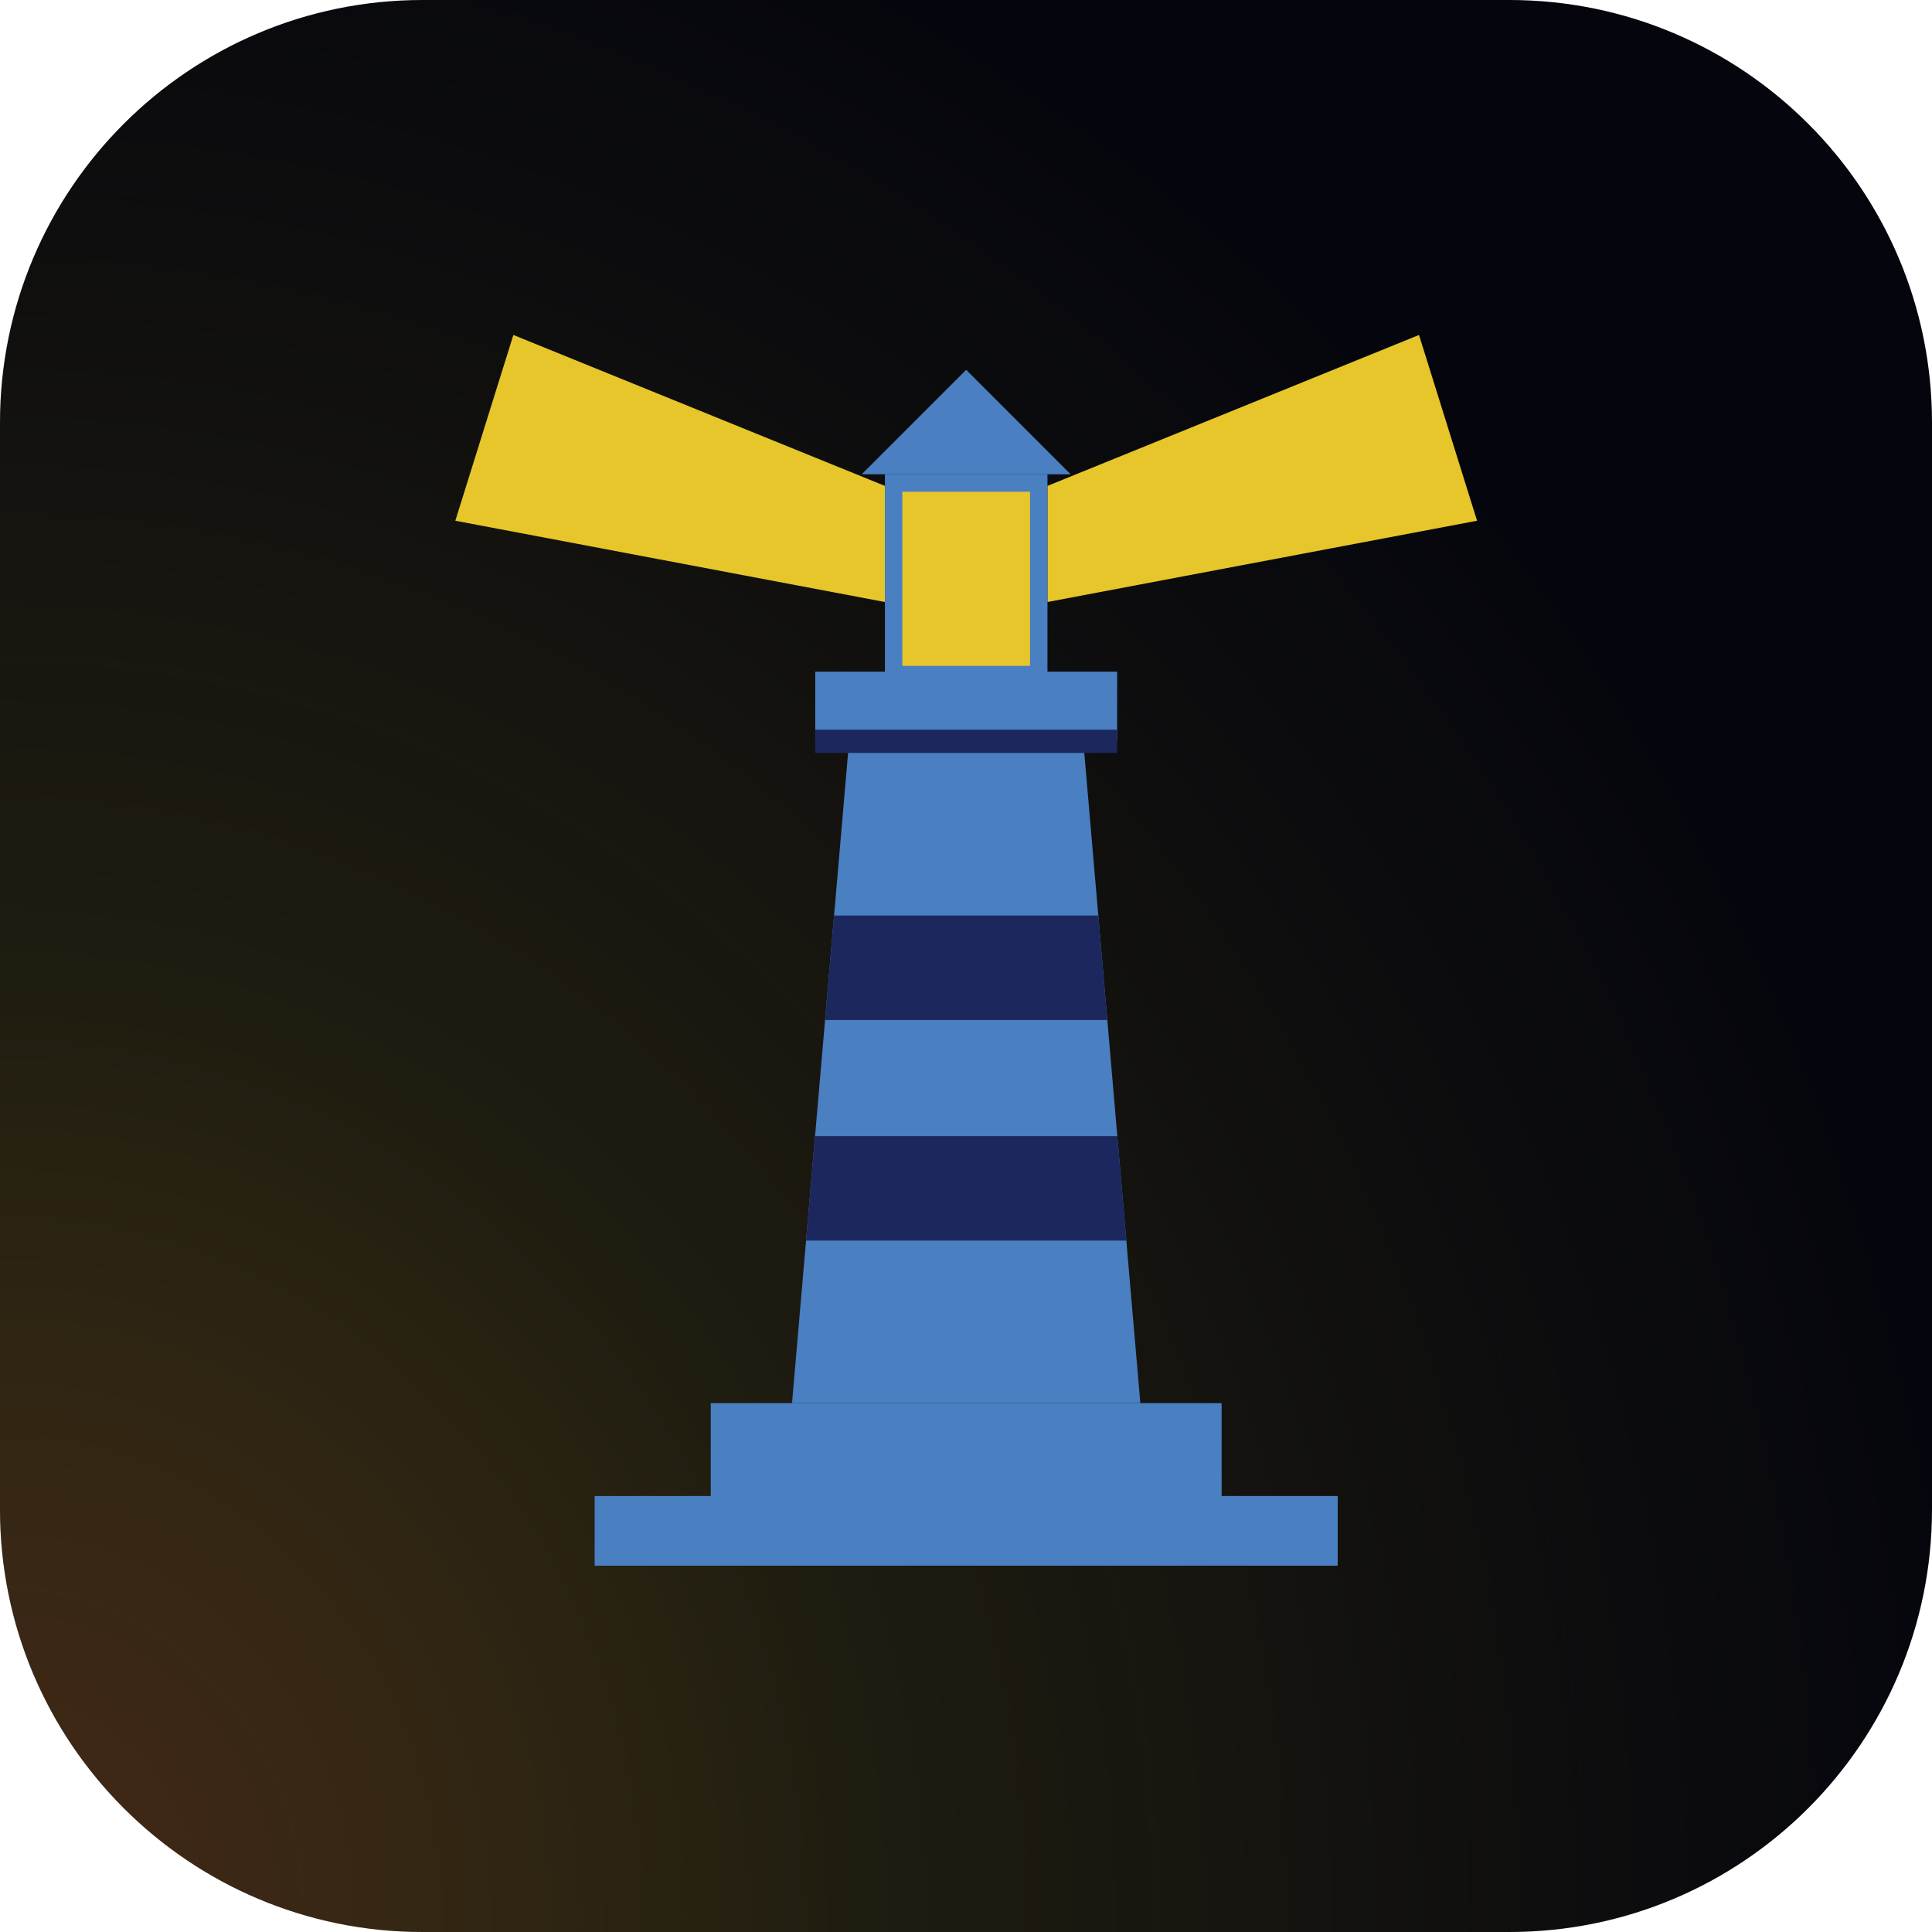
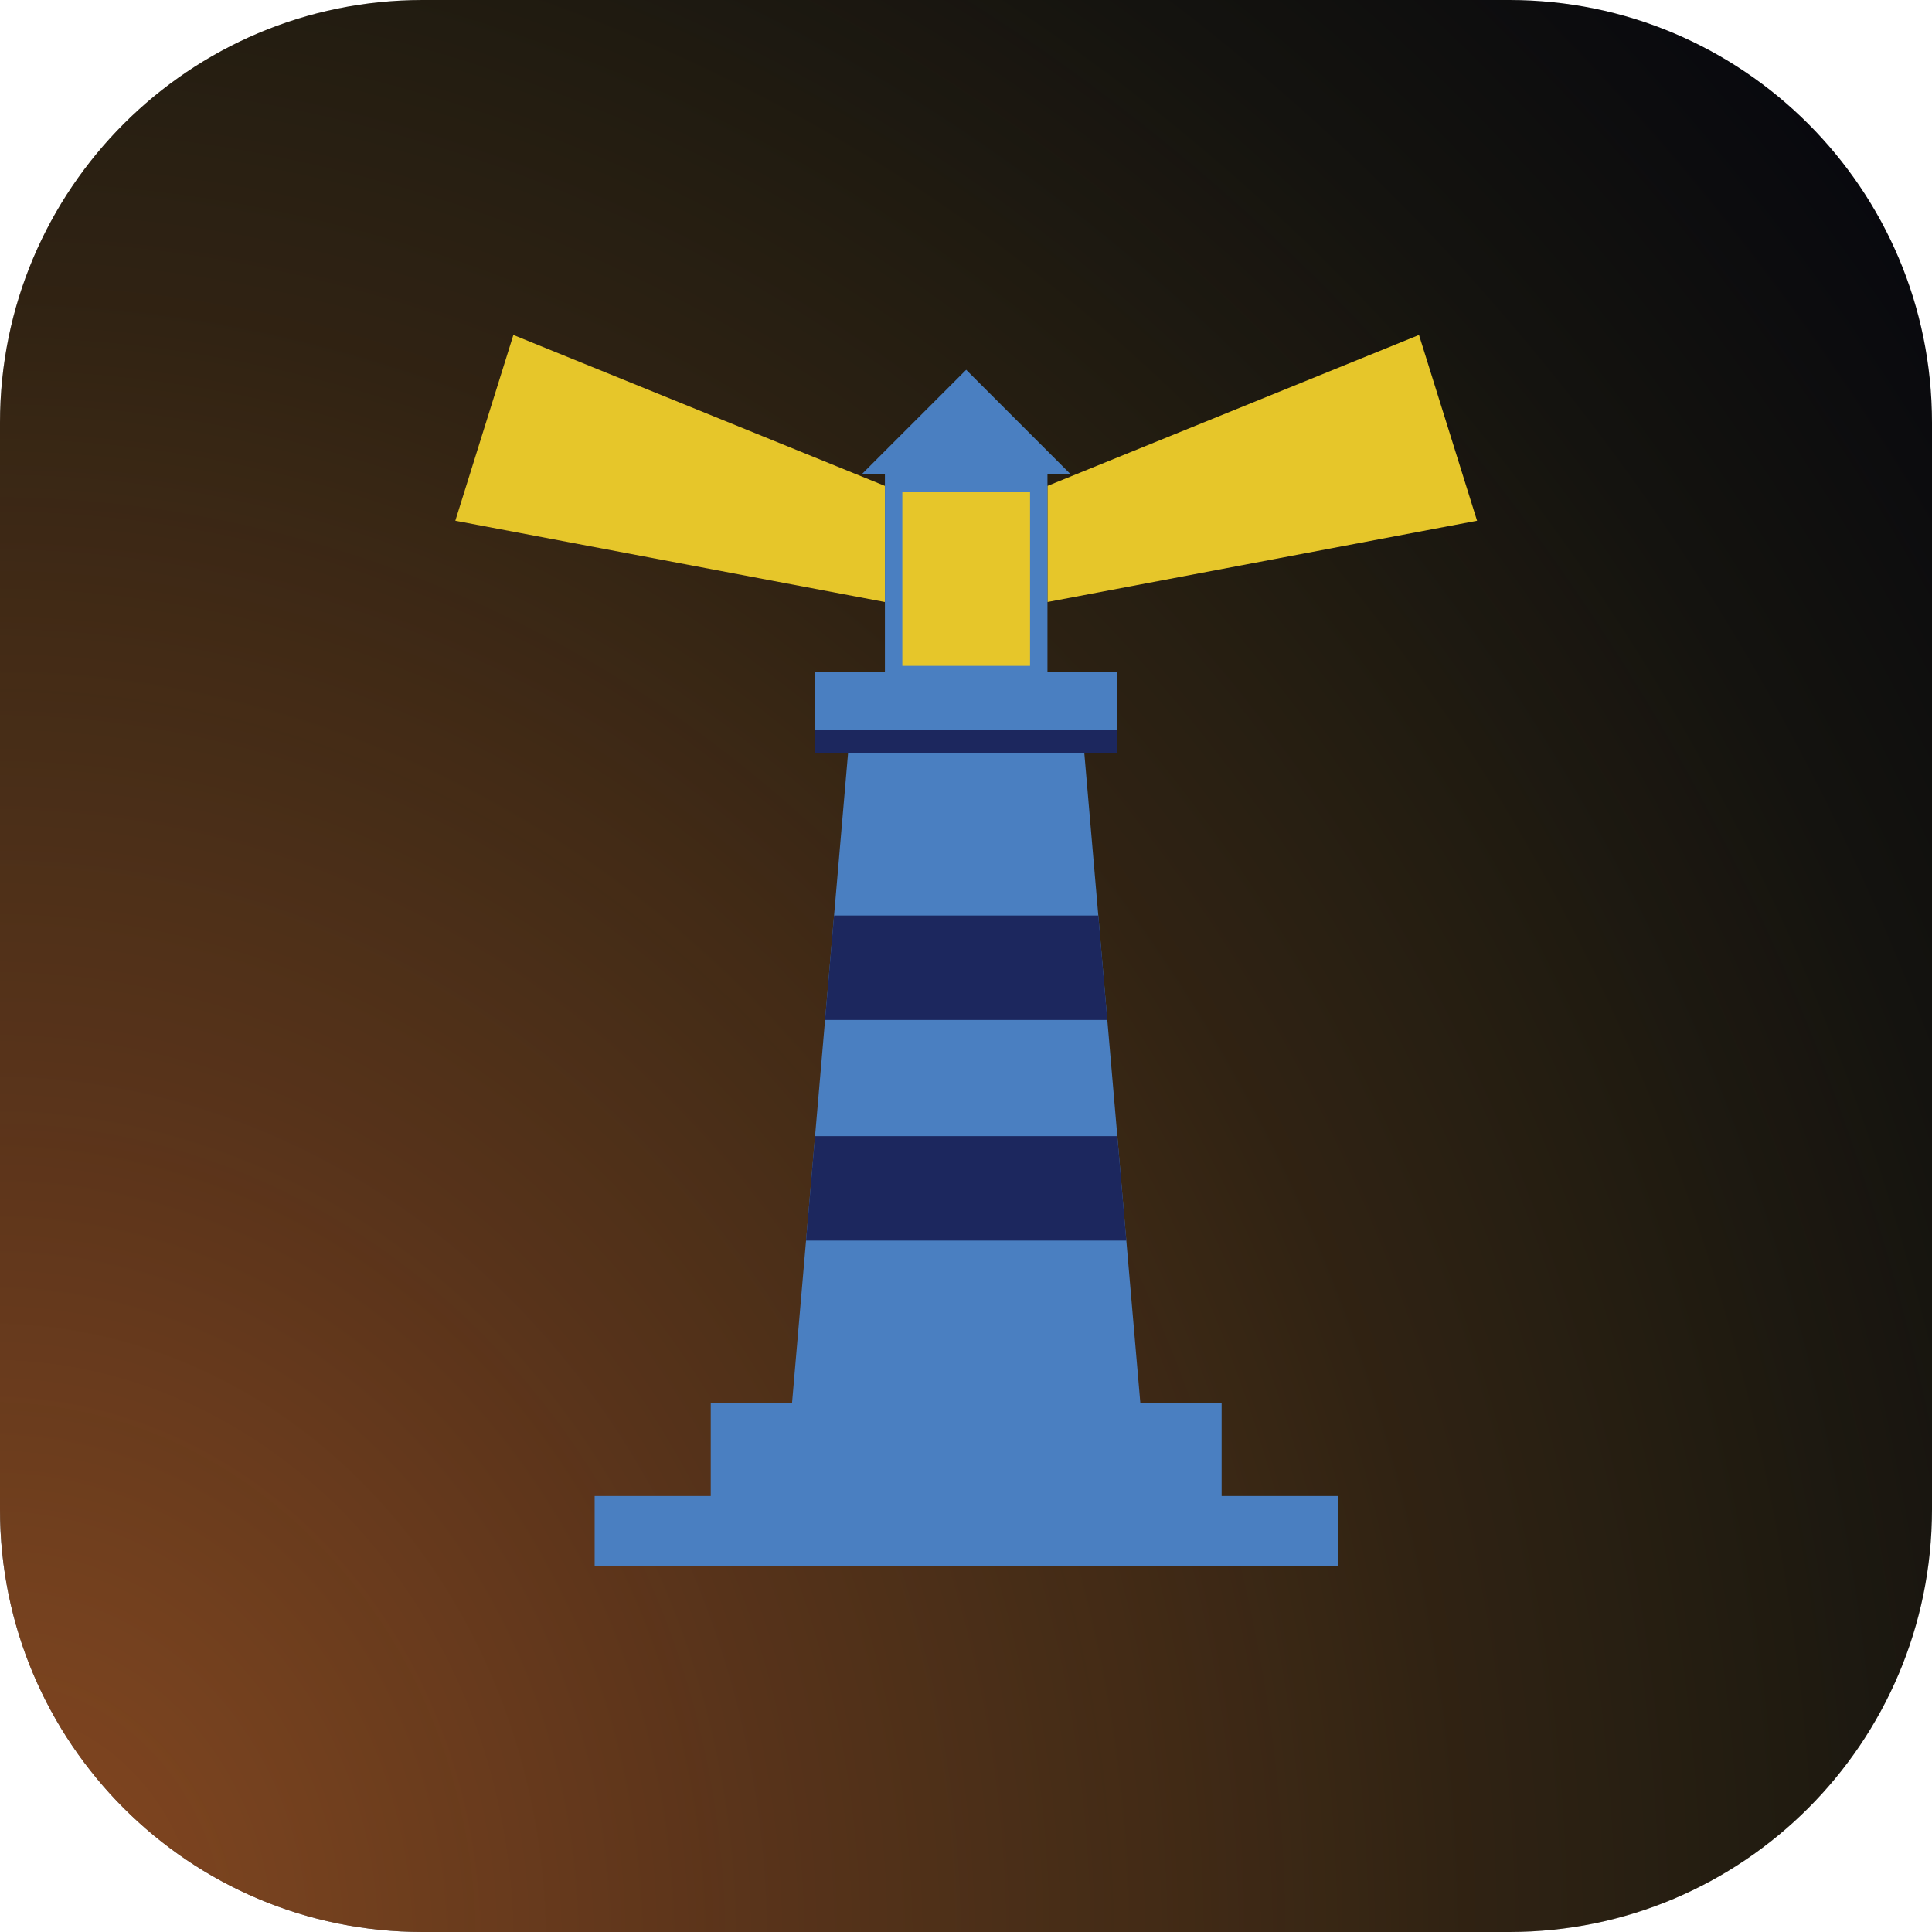
<svg xmlns="http://www.w3.org/2000/svg" viewBox="0 0 512 512">
  <rect width="512" height="512" rx="112" fill="#05060d" />
  <defs>
-     <radialGradient id="candle" gradientUnits="userSpaceOnUse" cx="0" cy="0" r="1" gradientTransform="translate(0 512) scale(560 620)">
-       <stop offset="0" stop-color="#c96a2b" stop-opacity="0.32" />
-       <stop offset=".4" stop-color="#e6c62a" stop-opacity="0.120" />
-       <stop offset=".68" stop-color="#e6c62a" stop-opacity="0.051" />
-       <stop offset=".94" stop-color="#e6c62a" stop-opacity="0" />
+     <radialGradient id="candle" gradientUnits="userSpaceOnUse" cx="0" cy="0" r="1" gradientTransform="translate(0 512) scale(700 780)">
+       <stop offset="0" stop-color="#c96a2b" stop-opacity="0.66" />
+       <stop offset=".3" stop-color="#d4762e" stop-opacity="0.396" />
+       <stop offset=".55" stop-color="#e0952b" stop-opacity="0.198" />
+       <stop offset=".78" stop-color="#e6c62a" stop-opacity="0.066" />
+       <stop offset=".96" stop-color="#e6c62a" stop-opacity="0" />
    </radialGradient>
  </defs>
  <rect width="512" height="512" rx="112" fill="url(#candle)" />
  <svg x="102.2" y="58.0" width="307.7" height="400" viewBox="0 0 100 130">
    <defs>
      <clipPath id="tower">
        <polygon points="35,102 65,102 60,44 40,44" />
      </clipPath>
    </defs>
    <polygon points="43,23 43,33 6,26 11,10" fill="#e6c62a" opacity="1" />
    <polygon points="57,23 57,33 94,26 89,10" fill="#e6c62a" opacity="1" />
    <rect x="18" y="110" width="64" height="6" fill="#4a7fc1" />
    <rect x="28" y="102" width="44" height="9" fill="#4a7fc1" />
    <polygon points="35,102 65,102 60,44 40,44" fill="#4a7fc1" />
    <rect x="0" y="60" width="100" height="9" fill="#1c275e" clip-path="url(#tower)" />
    <rect x="0" y="79" width="100" height="9" fill="#1c275e" clip-path="url(#tower)" />
    <rect x="37" y="39" width="26" height="6" fill="#4a7fc1" />
    <rect x="37" y="44" width="26" height="2" fill="#1c275e" />
    <rect x="43" y="22" width="14" height="18" fill="#4a7fc1" />
    <rect x="44.5" y="23.5" width="11" height="15" fill="#e6c62a" />
    <polygon points="41,22 59,22 50,13" fill="#4a7fc1" />
  </svg>
</svg>
